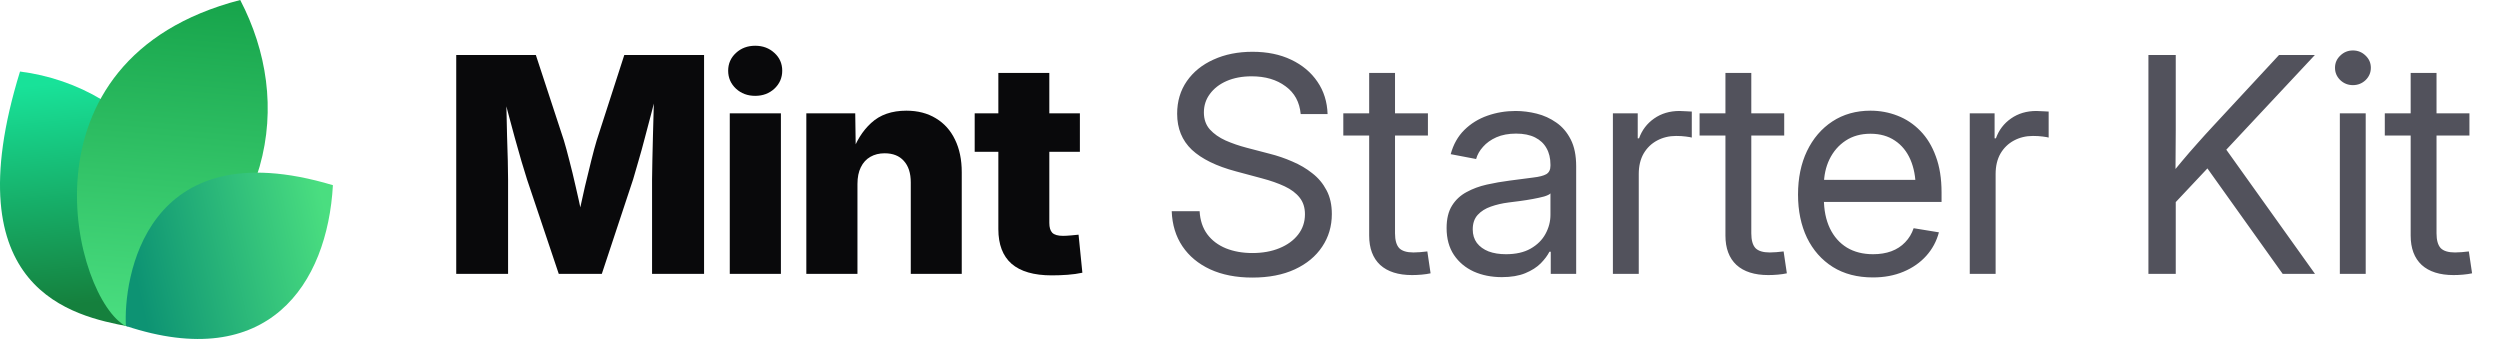
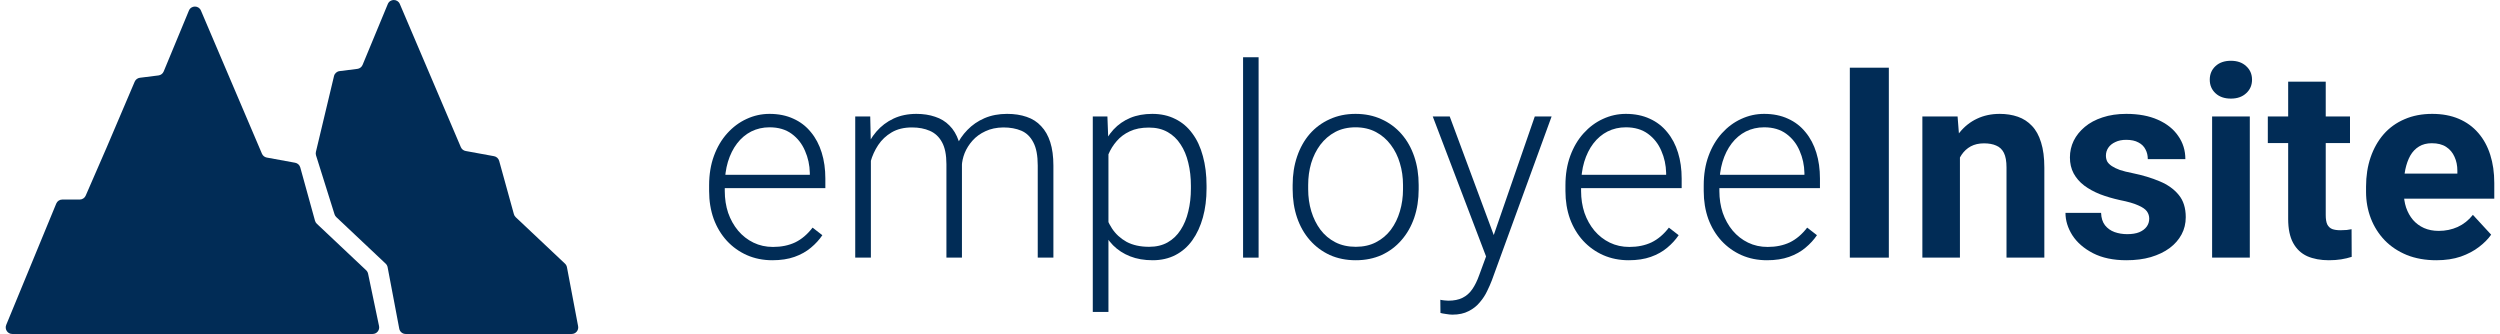
- <svg xmlns="http://www.w3.org/2000/svg" width="177" height="24" viewBox="0 0 177 24" fill="none">
-   <path d="M9.061 23.108C5.268 22.377 -3.391 20.627 1.417 5.064C9.634 6.099 16.973 14.064 9.061 23.108Z" fill="url(#paint0_linear_17557_2020)" />
-   <path d="M8.919 23.094C5.276 21.222 0.784 4.209 17.007 0C20.757 7.193 19.621 16.545 8.919 23.094Z" fill="url(#paint1_linear_17557_2020)" />
-   <path d="M8.914 23.079C8.735 19.882 10.159 9.085 23.57 13.111C23.181 20.123 18.984 26.418 8.914 23.079Z" fill="url(#paint2_linear_17557_2020)" />
-   <path d="M32.301 19.392V3.894H37.938L39.925 9.948C40.036 10.315 40.164 10.787 40.31 11.362C40.462 11.938 40.611 12.552 40.757 13.204C40.91 13.855 41.048 14.483 41.173 15.086C41.305 15.682 41.412 16.192 41.495 16.615H40.695C40.771 16.192 40.871 15.682 40.996 15.086C41.128 14.49 41.267 13.866 41.412 13.214C41.565 12.562 41.714 11.948 41.86 11.373C42.005 10.79 42.133 10.315 42.244 9.948L44.2 3.894H49.848V19.392H46.166V12.704C46.166 12.357 46.173 11.917 46.187 11.383C46.2 10.849 46.214 10.27 46.228 9.646C46.249 9.022 46.266 8.391 46.28 7.753C46.301 7.115 46.311 6.519 46.311 5.964H46.623C46.485 6.561 46.332 7.181 46.166 7.826C45.999 8.471 45.833 9.102 45.666 9.719C45.507 10.336 45.351 10.901 45.198 11.414C45.053 11.928 44.928 12.357 44.824 12.704L42.608 19.392H39.561L37.314 12.704C37.203 12.357 37.072 11.928 36.919 11.414C36.773 10.901 36.614 10.34 36.441 9.729C36.274 9.112 36.104 8.481 35.931 7.836C35.764 7.192 35.608 6.567 35.463 5.964H35.827C35.834 6.512 35.844 7.105 35.858 7.743C35.872 8.374 35.886 9.005 35.9 9.636C35.92 10.26 35.938 10.839 35.952 11.373C35.965 11.907 35.972 12.351 35.972 12.704V19.392H32.301ZM51.668 19.392V8.024H55.288V19.392H51.668ZM53.468 6.786C52.927 6.786 52.473 6.616 52.105 6.276C51.738 5.93 51.554 5.507 51.554 5.007C51.554 4.508 51.738 4.088 52.105 3.749C52.473 3.409 52.927 3.239 53.468 3.239C54.009 3.239 54.463 3.409 54.83 3.749C55.198 4.082 55.382 4.501 55.382 5.007C55.382 5.507 55.198 5.93 54.83 6.276C54.463 6.616 54.009 6.786 53.468 6.786ZM60.708 13.027V19.392H57.088V8.024H60.551L60.593 10.967H60.281C60.593 10.024 61.061 9.268 61.685 8.7C62.309 8.124 63.138 7.836 64.171 7.836C64.975 7.836 65.672 8.017 66.262 8.377C66.851 8.731 67.302 9.234 67.614 9.885C67.933 10.537 68.092 11.307 68.092 12.194V19.392H64.483V12.912C64.483 12.26 64.32 11.754 63.994 11.394C63.675 11.033 63.221 10.853 62.632 10.853C62.25 10.853 61.914 10.936 61.623 11.102C61.332 11.269 61.106 11.515 60.947 11.841C60.787 12.16 60.708 12.555 60.708 13.027ZM76.456 8.024V10.749H69.008V8.024H76.456ZM70.683 5.163H74.292V15.783C74.292 16.102 74.361 16.334 74.5 16.48C74.646 16.625 74.899 16.698 75.259 16.698C75.405 16.698 75.596 16.688 75.831 16.667C76.074 16.646 76.251 16.629 76.362 16.615L76.632 19.309C76.313 19.378 75.963 19.427 75.582 19.455C75.207 19.482 74.836 19.496 74.469 19.496C73.2 19.496 72.25 19.222 71.619 18.674C70.995 18.127 70.683 17.308 70.683 16.22V5.163Z" fill="#09090B" />
-   <path d="M88.667 19.652C87.523 19.652 86.528 19.458 85.682 19.07C84.843 18.681 84.188 18.137 83.716 17.437C83.245 16.736 82.992 15.908 82.957 14.951H84.933C84.968 15.596 85.148 16.14 85.474 16.584C85.8 17.021 86.24 17.354 86.795 17.582C87.35 17.804 87.974 17.915 88.667 17.915C89.388 17.915 90.026 17.801 90.581 17.572C91.143 17.343 91.583 17.024 91.902 16.615C92.228 16.199 92.391 15.717 92.391 15.169C92.391 14.698 92.266 14.306 92.017 13.994C91.767 13.675 91.413 13.408 90.956 13.193C90.498 12.978 89.954 12.787 89.323 12.621L87.502 12.132C86.123 11.765 85.082 11.255 84.382 10.603C83.689 9.944 83.342 9.095 83.342 8.055C83.342 7.174 83.571 6.404 84.028 5.746C84.486 5.087 85.117 4.577 85.921 4.217C86.726 3.849 87.645 3.666 88.678 3.666C89.718 3.666 90.63 3.853 91.413 4.227C92.204 4.602 92.824 5.122 93.275 5.787C93.726 6.446 93.965 7.209 93.993 8.076H92.089C92.013 7.23 91.656 6.574 91.018 6.11C90.387 5.638 89.586 5.403 88.615 5.403C87.95 5.403 87.36 5.513 86.847 5.735C86.341 5.957 85.946 6.262 85.661 6.651C85.377 7.032 85.235 7.469 85.235 7.961C85.235 8.447 85.377 8.849 85.661 9.168C85.946 9.48 86.317 9.74 86.774 9.948C87.232 10.149 87.724 10.319 88.251 10.457L89.884 10.884C90.439 11.023 90.977 11.206 91.496 11.435C92.023 11.657 92.495 11.934 92.911 12.267C93.334 12.593 93.67 12.995 93.92 13.474C94.17 13.945 94.294 14.504 94.294 15.149C94.294 16.015 94.066 16.788 93.608 17.468C93.157 18.148 92.512 18.681 91.673 19.07C90.834 19.458 89.832 19.652 88.667 19.652ZM101.097 8.024V9.594H95.106V8.024H101.097ZM96.937 5.163H98.767V16.521C98.767 17 98.865 17.347 99.059 17.562C99.26 17.77 99.6 17.874 100.078 17.874C100.21 17.874 100.366 17.867 100.546 17.853C100.733 17.832 100.903 17.815 101.056 17.801L101.285 19.351C101.097 19.392 100.886 19.423 100.65 19.444C100.414 19.465 100.189 19.475 99.974 19.475C98.996 19.475 98.244 19.236 97.717 18.758C97.197 18.272 96.937 17.579 96.937 16.677V5.163ZM106.33 19.621C105.595 19.621 104.932 19.489 104.343 19.226C103.754 18.955 103.285 18.564 102.939 18.05C102.592 17.53 102.419 16.896 102.419 16.147C102.419 15.495 102.547 14.965 102.804 14.556C103.06 14.146 103.403 13.828 103.833 13.599C104.263 13.363 104.742 13.186 105.269 13.068C105.796 12.95 106.333 12.857 106.881 12.787C107.574 12.69 108.132 12.617 108.555 12.569C108.978 12.52 109.287 12.441 109.481 12.33C109.675 12.212 109.772 12.014 109.772 11.737V11.654C109.772 11.203 109.679 10.815 109.492 10.489C109.311 10.163 109.041 9.91 108.68 9.729C108.32 9.549 107.872 9.459 107.338 9.459C106.805 9.459 106.34 9.546 105.945 9.719C105.556 9.892 105.241 10.118 104.998 10.395C104.755 10.665 104.593 10.953 104.509 11.258L102.71 10.915C102.897 10.222 103.22 9.65 103.677 9.199C104.135 8.748 104.679 8.412 105.31 8.19C105.941 7.968 106.607 7.857 107.307 7.857C107.8 7.857 108.295 7.92 108.795 8.044C109.301 8.169 109.765 8.381 110.188 8.679C110.611 8.97 110.951 9.369 111.208 9.875C111.464 10.374 111.593 11.005 111.593 11.768V19.392H109.793V17.822H109.7C109.568 18.085 109.363 18.359 109.086 18.643C108.809 18.921 108.444 19.153 107.994 19.34C107.543 19.527 106.988 19.621 106.33 19.621ZM106.621 17.998C107.321 17.998 107.904 17.867 108.368 17.603C108.84 17.333 109.19 16.986 109.419 16.563C109.654 16.133 109.772 15.682 109.772 15.211V13.692C109.703 13.769 109.554 13.841 109.325 13.911C109.096 13.973 108.829 14.032 108.524 14.088C108.226 14.143 107.921 14.192 107.609 14.233C107.304 14.275 107.033 14.309 106.798 14.337C106.354 14.393 105.938 14.49 105.549 14.628C105.168 14.76 104.86 14.954 104.624 15.211C104.388 15.467 104.27 15.811 104.27 16.241C104.27 16.615 104.367 16.934 104.561 17.198C104.762 17.461 105.04 17.662 105.393 17.801C105.747 17.933 106.156 17.998 106.621 17.998ZM114.193 19.392V8.024H115.951V9.792H116.045C116.253 9.209 116.61 8.741 117.116 8.388C117.622 8.034 118.219 7.857 118.905 7.857C119.058 7.857 119.217 7.864 119.384 7.878C119.55 7.885 119.682 7.892 119.779 7.899V9.74C119.716 9.719 119.578 9.695 119.363 9.667C119.155 9.639 118.922 9.625 118.666 9.625C118.174 9.625 117.726 9.733 117.324 9.948C116.922 10.163 116.603 10.471 116.367 10.874C116.138 11.276 116.024 11.758 116.024 12.319V19.392H114.193ZM126.322 8.024V9.594H120.33V8.024H126.322ZM122.161 5.163H123.992V16.521C123.992 17 124.089 17.347 124.283 17.562C124.484 17.77 124.824 17.874 125.302 17.874C125.434 17.874 125.59 17.867 125.77 17.853C125.958 17.832 126.127 17.815 126.28 17.801L126.509 19.351C126.322 19.392 126.11 19.423 125.874 19.444C125.639 19.465 125.413 19.475 125.198 19.475C124.221 19.475 123.468 19.236 122.941 18.758C122.421 18.272 122.161 17.579 122.161 16.677V5.163ZM132.604 19.642C131.502 19.642 130.555 19.396 129.765 18.903C128.974 18.404 128.364 17.714 127.934 16.834C127.511 15.946 127.3 14.927 127.3 13.775C127.3 12.611 127.511 11.584 127.934 10.697C128.364 9.802 128.964 9.102 129.734 8.596C130.51 8.089 131.408 7.836 132.428 7.836C133.1 7.836 133.738 7.954 134.341 8.19C134.952 8.426 135.489 8.783 135.954 9.261C136.425 9.74 136.793 10.343 137.056 11.071C137.327 11.792 137.462 12.645 137.462 13.63V14.296H128.433V12.735H136.463L135.631 13.297C135.631 12.541 135.506 11.876 135.257 11.3C135.007 10.725 134.643 10.277 134.165 9.958C133.686 9.632 133.107 9.469 132.428 9.469C131.748 9.469 131.162 9.632 130.67 9.958C130.177 10.284 129.796 10.725 129.526 11.279C129.262 11.827 129.13 12.441 129.13 13.12V14.046C129.13 14.864 129.273 15.572 129.557 16.168C129.841 16.757 130.243 17.211 130.763 17.53C131.283 17.842 131.901 17.998 132.615 17.998C133.093 17.998 133.523 17.929 133.905 17.79C134.293 17.645 134.619 17.433 134.882 17.156C135.153 16.879 135.354 16.546 135.486 16.157L137.275 16.449C137.108 17.08 136.81 17.634 136.38 18.113C135.95 18.591 135.413 18.966 134.768 19.236C134.123 19.507 133.402 19.642 132.604 19.642ZM139.459 19.392V8.024H141.217V9.792H141.311C141.519 9.209 141.876 8.741 142.382 8.388C142.888 8.034 143.485 7.857 144.171 7.857C144.324 7.857 144.483 7.864 144.649 7.878C144.816 7.885 144.948 7.892 145.045 7.899V9.74C144.982 9.719 144.844 9.695 144.629 9.667C144.421 9.639 144.188 9.625 143.932 9.625C143.439 9.625 142.992 9.733 142.59 9.948C142.188 10.163 141.869 10.471 141.633 10.874C141.404 11.276 141.29 11.758 141.29 12.319V19.392H139.459ZM153.429 14.961V12.715C153.783 12.257 154.136 11.82 154.49 11.404C154.844 10.981 155.204 10.565 155.572 10.156C155.939 9.74 156.314 9.327 156.695 8.918L161.355 3.894H163.893L157.277 10.967H157.184L153.429 14.961ZM152.108 19.392V3.894H154.043V9.241L154.022 12.559L154.043 13.505V19.392H152.108ZM161.615 19.392L155.967 11.477L157.173 9.969L163.903 19.392H161.615ZM165.661 19.392V8.024H167.492V19.392H165.661ZM166.587 6.027C166.24 6.027 165.942 5.909 165.692 5.673C165.443 5.43 165.318 5.139 165.318 4.799C165.318 4.459 165.443 4.172 165.692 3.936C165.942 3.693 166.24 3.572 166.587 3.572C166.934 3.572 167.232 3.693 167.482 3.936C167.731 4.172 167.856 4.459 167.856 4.799C167.856 5.139 167.731 5.43 167.482 5.673C167.232 5.909 166.934 6.027 166.587 6.027ZM174.836 8.024V9.594H168.844V8.024H174.836ZM170.675 5.163H172.506V16.521C172.506 17 172.603 17.347 172.797 17.562C172.998 17.77 173.338 17.874 173.816 17.874C173.948 17.874 174.104 17.867 174.284 17.853C174.472 17.832 174.641 17.815 174.794 17.801L175.023 19.351C174.836 19.392 174.624 19.423 174.388 19.444C174.153 19.465 173.927 19.475 173.712 19.475C172.735 19.475 171.982 19.236 171.455 18.758C170.935 18.272 170.675 17.579 170.675 16.677V5.163Z" fill="#52525C" />
-   <defs>
-     <linearGradient id="paint0_linear_17557_2020" x1="3.776" y1="5.916" x2="5.232" y2="21.559" gradientUnits="userSpaceOnUse">
-       <stop stop-color="#18E299" />
-       <stop offset="1" stop-color="#15803D" />
-     </linearGradient>
-     <linearGradient id="paint1_linear_17557_2020" x1="12.171" y1="-0.718" x2="10.19" y2="22.983" gradientUnits="userSpaceOnUse">
-       <stop stop-color="#16A34A" />
-       <stop offset="1" stop-color="#4ADE80" />
-     </linearGradient>
-     <linearGradient id="paint2_linear_17557_2020" x1="23.133" y1="15.353" x2="9.338" y2="18.52" gradientUnits="userSpaceOnUse">
-       <stop stop-color="#4ADE80" />
-       <stop offset="1" stop-color="#0D9373" />
-     </linearGradient>
-   </defs>
+ <svg xmlns="http://www.w3.org/2000/svg" width="262" height="35" viewBox="0 0 262 35" fill="none">
+   <path d="M35.003 7.974L33.107 15.916C33.078 16.038 33.083 16.165 33.12 16.284L35.059 22.459C35.095 22.571 35.158 22.673 35.244 22.753L40.418 27.631C40.524 27.731 40.595 27.861 40.622 28.004L41.841 34.441C41.903 34.766 42.185 35 42.513 35H59.915C60.344 35 60.667 34.608 60.586 34.184L59.416 28.004C59.389 27.861 59.317 27.731 59.212 27.631L54.047 22.762C53.955 22.676 53.889 22.566 53.856 22.445L52.313 16.861C52.243 16.607 52.035 16.416 51.777 16.369L48.801 15.824C48.575 15.783 48.385 15.631 48.295 15.419L41.901 0.417C41.663 -0.142 40.874 -0.138 40.642 0.423L37.999 6.8C37.905 7.028 37.697 7.187 37.453 7.218L35.583 7.453C35.3 7.488 35.069 7.696 35.003 7.974Z" fill="#012C56" />
+   <path d="M14.115 8.561L11.194 15.415L8.981 20.501C8.872 20.751 8.627 20.912 8.355 20.912H6.525C6.249 20.912 6 21.08 5.894 21.336L0.651 34.05C0.465 34.502 0.796 35 1.283 35H39.055C39.489 35 39.813 34.598 39.724 34.171L38.575 28.683C38.546 28.546 38.475 28.42 38.373 28.324L33.203 23.449C33.111 23.363 33.045 23.253 33.012 23.132L31.469 17.548C31.399 17.294 31.191 17.103 30.933 17.056L27.957 16.512C27.731 16.47 27.541 16.318 27.451 16.106L21.057 1.104C20.819 0.545 20.03 0.549 19.798 1.11L17.155 7.487C17.061 7.715 16.853 7.874 16.609 7.905L14.658 8.15C14.417 8.181 14.211 8.337 14.115 8.561Z" fill="#012C56" />
+   <path d="M80.946 27.273C79.98 27.273 79.091 27.096 78.28 26.74C77.478 26.385 76.776 25.884 76.175 25.236C75.582 24.589 75.122 23.824 74.794 22.939C74.475 22.046 74.315 21.071 74.315 20.014V19.426C74.315 18.287 74.484 17.256 74.821 16.336C75.159 15.415 75.623 14.627 76.216 13.971C76.808 13.315 77.483 12.813 78.239 12.467C79.005 12.111 79.807 11.934 80.645 11.934C81.584 11.934 82.418 12.102 83.147 12.44C83.877 12.768 84.487 13.237 84.98 13.848C85.481 14.449 85.859 15.165 86.114 15.994C86.37 16.814 86.497 17.721 86.497 18.715V19.713H75.3V18.318H84.87V18.127C84.852 17.297 84.683 16.523 84.364 15.803C84.054 15.074 83.59 14.481 82.97 14.025C82.35 13.57 81.575 13.342 80.645 13.342C79.953 13.342 79.315 13.488 78.731 13.779C78.157 14.071 77.66 14.49 77.241 15.037C76.831 15.575 76.512 16.217 76.284 16.965C76.065 17.703 75.956 18.523 75.956 19.426V20.014C75.956 20.834 76.075 21.6 76.311 22.311C76.558 23.012 76.904 23.632 77.351 24.17C77.806 24.708 78.344 25.127 78.964 25.428C79.584 25.729 80.267 25.879 81.015 25.879C81.89 25.879 82.664 25.719 83.339 25.4C84.013 25.072 84.62 24.557 85.157 23.855L86.183 24.648C85.864 25.122 85.463 25.56 84.98 25.961C84.505 26.362 83.936 26.681 83.27 26.918C82.605 27.155 81.83 27.273 80.946 27.273Z" fill="#012C56" />
+   <path d="M91.269 15.27V27H89.628V12.207H91.2L91.269 15.27ZM90.968 18.688L90.175 18.277C90.23 17.402 90.394 16.582 90.667 15.816C90.95 15.051 91.341 14.376 91.843 13.793C92.344 13.21 92.946 12.754 93.647 12.426C94.349 12.098 95.147 11.934 96.04 11.934C96.76 11.934 97.412 12.034 97.995 12.234C98.588 12.426 99.089 12.731 99.499 13.15C99.918 13.56 100.242 14.098 100.47 14.764C100.698 15.429 100.812 16.227 100.812 17.156V27H99.185V17.211C99.185 16.227 99.03 15.456 98.72 14.9C98.419 14.344 97.995 13.948 97.448 13.711C96.91 13.474 96.286 13.355 95.575 13.355C94.737 13.355 94.026 13.529 93.442 13.875C92.868 14.212 92.399 14.654 92.034 15.201C91.679 15.739 91.414 16.318 91.241 16.938C91.068 17.548 90.977 18.131 90.968 18.688ZM100.798 17.402L99.704 17.43C99.75 16.71 99.914 16.021 100.196 15.365C100.488 14.709 100.884 14.126 101.386 13.615C101.887 13.096 102.484 12.685 103.177 12.385C103.879 12.084 104.667 11.934 105.542 11.934C106.308 11.934 106.991 12.038 107.593 12.248C108.194 12.449 108.7 12.772 109.11 13.219C109.53 13.656 109.849 14.217 110.067 14.9C110.286 15.584 110.396 16.404 110.396 17.361V27H108.755V17.348C108.755 16.299 108.6 15.488 108.29 14.914C107.989 14.331 107.57 13.925 107.032 13.697C106.494 13.469 105.866 13.355 105.146 13.355C104.435 13.365 103.81 13.497 103.272 13.752C102.735 13.998 102.284 14.326 101.919 14.736C101.563 15.137 101.29 15.57 101.099 16.035C100.916 16.5 100.816 16.956 100.798 17.402Z" fill="#012C56" />
+   <path d="M116.165 15.051V32.688H114.524V12.207H116.056L116.165 15.051ZM126.446 19.467V19.754C126.446 20.857 126.319 21.869 126.063 22.789C125.808 23.71 125.439 24.507 124.956 25.182C124.482 25.847 123.894 26.362 123.192 26.727C122.491 27.091 121.693 27.273 120.8 27.273C119.916 27.273 119.127 27.137 118.435 26.863C117.742 26.59 117.145 26.203 116.644 25.701C116.151 25.191 115.755 24.598 115.454 23.924C115.162 23.24 114.957 22.493 114.839 21.682V17.895C114.976 17.001 115.199 16.19 115.509 15.461C115.819 14.732 116.215 14.103 116.698 13.574C117.19 13.046 117.774 12.64 118.448 12.357C119.123 12.075 119.893 11.934 120.759 11.934C121.661 11.934 122.463 12.111 123.165 12.467C123.876 12.813 124.473 13.319 124.956 13.984C125.448 14.641 125.817 15.434 126.063 16.363C126.319 17.284 126.446 18.318 126.446 19.467ZM124.806 19.754V19.467C124.806 18.601 124.715 17.799 124.532 17.061C124.359 16.322 124.09 15.68 123.726 15.133C123.37 14.577 122.914 14.144 122.358 13.834C121.812 13.524 121.16 13.369 120.403 13.369C119.619 13.369 118.95 13.501 118.394 13.766C117.847 14.021 117.391 14.363 117.026 14.791C116.662 15.21 116.375 15.671 116.165 16.172C115.955 16.673 115.8 17.165 115.7 17.648V22.01C115.873 22.703 116.151 23.345 116.534 23.938C116.917 24.521 117.427 24.99 118.065 25.346C118.713 25.692 119.501 25.865 120.431 25.865C121.178 25.865 121.825 25.71 122.372 25.4C122.919 25.09 123.37 24.658 123.726 24.102C124.09 23.546 124.359 22.898 124.532 22.16C124.715 21.422 124.806 20.62 124.806 19.754Z" fill="#012C56" />
+   <path d="M131.901 6V27H130.274V6H131.901Z" fill="#012C56" />
+   <path d="M135.47 19.836V19.385C135.47 18.309 135.625 17.316 135.935 16.404C136.244 15.493 136.687 14.704 137.261 14.039C137.844 13.374 138.541 12.859 139.353 12.494C140.164 12.12 141.066 11.934 142.06 11.934C143.062 11.934 143.969 12.12 144.78 12.494C145.591 12.859 146.289 13.374 146.872 14.039C147.455 14.704 147.902 15.493 148.212 16.404C148.522 17.316 148.677 18.309 148.677 19.385V19.836C148.677 20.912 148.522 21.905 148.212 22.816C147.902 23.719 147.455 24.503 146.872 25.168C146.298 25.833 145.605 26.353 144.794 26.727C143.983 27.091 143.08 27.273 142.087 27.273C141.084 27.273 140.177 27.091 139.366 26.727C138.555 26.353 137.858 25.833 137.274 25.168C136.691 24.503 136.244 23.719 135.935 22.816C135.625 21.905 135.47 20.912 135.47 19.836ZM137.097 19.385V19.836C137.097 20.647 137.206 21.417 137.425 22.146C137.644 22.866 137.963 23.509 138.382 24.074C138.801 24.63 139.321 25.068 139.94 25.387C140.56 25.706 141.276 25.865 142.087 25.865C142.889 25.865 143.595 25.706 144.206 25.387C144.826 25.068 145.345 24.63 145.765 24.074C146.184 23.509 146.498 22.866 146.708 22.146C146.927 21.417 147.036 20.647 147.036 19.836V19.385C147.036 18.583 146.927 17.822 146.708 17.102C146.498 16.381 146.179 15.739 145.751 15.174C145.332 14.609 144.812 14.162 144.192 13.834C143.573 13.506 142.862 13.342 142.06 13.342C141.257 13.342 140.547 13.506 139.927 13.834C139.316 14.162 138.797 14.609 138.368 15.174C137.949 15.739 137.63 16.381 137.411 17.102C137.201 17.822 137.097 18.583 137.097 19.385Z" fill="#012C56" />
+   <path d="M156.237 25.523L160.845 12.207H162.608L156.347 29.379C156.219 29.716 156.055 30.09 155.854 30.5C155.663 30.91 155.408 31.302 155.089 31.676C154.779 32.059 154.387 32.368 153.913 32.605C153.448 32.852 152.879 32.975 152.204 32.975C152.031 32.975 151.808 32.952 151.534 32.906C151.27 32.87 151.078 32.833 150.96 32.797L150.946 31.416C151.047 31.443 151.192 31.466 151.384 31.484C151.575 31.503 151.707 31.512 151.78 31.512C152.373 31.512 152.869 31.412 153.271 31.211C153.681 31.01 154.022 30.71 154.296 30.309C154.569 29.917 154.811 29.424 155.021 28.832L156.237 25.523ZM151.931 12.207L156.647 24.908L157.085 26.617L155.896 27.287L150.153 12.207H151.931Z" fill="#012C56" />
+   <path d="M170.688 27.273C169.722 27.273 168.834 27.096 168.022 26.74C167.22 26.385 166.519 25.884 165.917 25.236C165.325 24.589 164.864 23.824 164.536 22.939C164.217 22.046 164.058 21.071 164.058 20.014V19.426C164.058 18.287 164.226 17.256 164.563 16.336C164.901 15.415 165.366 14.627 165.958 13.971C166.55 13.315 167.225 12.813 167.981 12.467C168.747 12.111 169.549 11.934 170.388 11.934C171.326 11.934 172.16 12.102 172.89 12.44C173.619 12.768 174.229 13.237 174.722 13.848C175.223 14.449 175.601 15.165 175.856 15.994C176.112 16.814 176.239 17.721 176.239 18.715V19.713H165.042V18.318H174.612V18.127C174.594 17.297 174.425 16.523 174.106 15.803C173.797 15.074 173.332 14.481 172.712 14.025C172.092 13.57 171.317 13.342 170.388 13.342C169.695 13.342 169.057 13.488 168.474 13.779C167.899 14.071 167.403 14.49 166.983 15.037C166.573 15.575 166.254 16.217 166.026 16.965C165.808 17.703 165.698 18.523 165.698 19.426V20.014C165.698 20.834 165.817 21.6 166.054 22.311C166.3 23.012 166.646 23.632 167.093 24.17C167.549 24.708 168.086 25.127 168.706 25.428C169.326 25.729 170.009 25.879 170.757 25.879C171.632 25.879 172.407 25.719 173.081 25.4C173.756 25.072 174.362 24.557 174.899 23.855L175.925 24.648C175.606 25.122 175.205 25.56 174.722 25.961C174.248 26.362 173.678 26.681 173.013 26.918C172.347 27.155 171.573 27.273 170.688 27.273Z" fill="#012C56" />
+   <path d="M185.181 27.273C184.215 27.273 183.326 27.096 182.515 26.74C181.713 26.385 181.011 25.884 180.409 25.236C179.817 24.589 179.356 23.824 179.028 22.939C178.709 22.046 178.55 21.071 178.55 20.014V19.426C178.55 18.287 178.718 17.256 179.056 16.336C179.393 15.415 179.858 14.627 180.45 13.971C181.043 13.315 181.717 12.813 182.474 12.467C183.239 12.111 184.041 11.934 184.88 11.934C185.819 11.934 186.653 12.102 187.382 12.44C188.111 12.768 188.722 13.237 189.214 13.848C189.715 14.449 190.093 15.165 190.349 15.994C190.604 16.814 190.731 17.721 190.731 18.715V19.713H179.534V18.318H189.104V18.127C189.086 17.297 188.918 16.523 188.599 15.803C188.289 15.074 187.824 14.481 187.204 14.025C186.584 13.57 185.81 13.342 184.88 13.342C184.187 13.342 183.549 13.488 182.966 13.779C182.392 14.071 181.895 14.49 181.476 15.037C181.065 15.575 180.746 16.217 180.519 16.965C180.3 17.703 180.19 18.523 180.19 19.426V20.014C180.19 20.834 180.309 21.6 180.546 22.311C180.792 23.012 181.138 23.632 181.585 24.17C182.041 24.708 182.578 25.127 183.198 25.428C183.818 25.729 184.502 25.879 185.249 25.879C186.124 25.879 186.899 25.719 187.573 25.4C188.248 25.072 188.854 24.557 189.392 23.855L190.417 24.648C190.098 25.122 189.697 25.56 189.214 25.961C188.74 26.362 188.17 26.681 187.505 26.918C186.84 27.155 186.065 27.273 185.181 27.273Z" fill="#012C56" />
+   <path d="M197.95 7.094V27H193.862V7.094H197.95Z" fill="#012C56" />
+   <path d="M205.401 15.365V27H201.464V12.207H205.155L205.401 15.365ZM204.827 19.084H203.761C203.761 17.99 203.902 17.006 204.185 16.131C204.467 15.247 204.864 14.495 205.374 13.875C205.884 13.246 206.491 12.768 207.192 12.44C207.903 12.102 208.696 11.934 209.571 11.934C210.264 11.934 210.897 12.034 211.472 12.234C212.046 12.435 212.538 12.754 212.948 13.191C213.368 13.629 213.687 14.208 213.905 14.928C214.133 15.648 214.247 16.527 214.247 17.566V27H210.282V17.553C210.282 16.896 210.191 16.386 210.009 16.021C209.826 15.657 209.558 15.402 209.202 15.256C208.856 15.101 208.427 15.023 207.917 15.023C207.388 15.023 206.928 15.128 206.536 15.338C206.153 15.547 205.834 15.839 205.579 16.213C205.333 16.578 205.146 17.006 205.019 17.498C204.891 17.99 204.827 18.519 204.827 19.084Z" fill="#012C56" />
+   <path d="M225.239 22.912C225.239 22.63 225.157 22.374 224.993 22.146C224.829 21.919 224.524 21.709 224.077 21.518C223.64 21.317 223.006 21.135 222.177 20.971C221.429 20.807 220.732 20.602 220.085 20.355C219.447 20.1 218.891 19.795 218.417 19.439C217.952 19.084 217.588 18.665 217.323 18.182C217.059 17.689 216.927 17.129 216.927 16.5C216.927 15.88 217.059 15.297 217.323 14.75C217.597 14.203 217.984 13.72 218.485 13.301C218.996 12.872 219.616 12.54 220.345 12.303C221.083 12.057 221.912 11.934 222.833 11.934C224.118 11.934 225.221 12.139 226.142 12.549C227.071 12.959 227.782 13.524 228.274 14.244C228.776 14.955 229.026 15.766 229.026 16.678H225.089C225.089 16.295 225.007 15.953 224.843 15.652C224.688 15.342 224.442 15.101 224.104 14.928C223.776 14.745 223.348 14.654 222.819 14.654C222.382 14.654 222.004 14.732 221.685 14.887C221.366 15.033 221.119 15.233 220.946 15.488C220.782 15.734 220.7 16.008 220.7 16.309C220.7 16.537 220.746 16.741 220.837 16.924C220.937 17.097 221.097 17.256 221.315 17.402C221.534 17.548 221.817 17.685 222.163 17.812C222.519 17.931 222.956 18.04 223.476 18.141C224.542 18.359 225.494 18.646 226.333 19.002C227.172 19.348 227.837 19.822 228.329 20.424C228.821 21.016 229.067 21.796 229.067 22.762C229.067 23.418 228.922 24.02 228.63 24.566C228.338 25.113 227.919 25.592 227.372 26.002C226.825 26.403 226.169 26.717 225.403 26.945C224.647 27.164 223.795 27.273 222.847 27.273C221.47 27.273 220.304 27.027 219.347 26.535C218.399 26.043 217.679 25.419 217.187 24.662C216.703 23.896 216.462 23.113 216.462 22.311H220.194C220.213 22.848 220.349 23.281 220.604 23.609C220.869 23.938 221.201 24.174 221.603 24.32C222.013 24.466 222.455 24.539 222.929 24.539C223.439 24.539 223.863 24.471 224.2 24.334C224.537 24.188 224.793 23.997 224.966 23.76C225.148 23.514 225.239 23.231 225.239 22.912Z" fill="#012C56" />
+   <path d="M235.78 12.207V27H231.829V12.207H235.78ZM231.583 8.352C231.583 7.777 231.784 7.303 232.185 6.93C232.586 6.556 233.123 6.369 233.798 6.369C234.463 6.369 234.996 6.556 235.397 6.93C235.808 7.303 236.013 7.777 236.013 8.352C236.013 8.926 235.808 9.4 235.397 9.773C234.996 10.147 234.463 10.334 233.798 10.334C233.123 10.334 232.586 10.147 232.185 9.773C231.784 9.4 231.583 8.926 231.583 8.352Z" fill="#012C56" />
+   <path d="M246.28 12.207V14.996H237.667V12.207H246.28ZM239.8 8.557H243.737V22.543C243.737 22.971 243.792 23.299 243.901 23.527C244.02 23.755 244.193 23.915 244.421 24.006C244.649 24.088 244.936 24.129 245.282 24.129C245.528 24.129 245.747 24.12 245.938 24.102C246.139 24.074 246.308 24.047 246.444 24.02L246.458 26.918C246.121 27.027 245.756 27.114 245.364 27.178C244.972 27.241 244.539 27.273 244.065 27.273C243.2 27.273 242.443 27.132 241.796 26.85C241.158 26.558 240.666 26.093 240.319 25.455C239.973 24.817 239.8 23.979 239.8 22.939V8.557Z" fill="#012C56" />
+   <path d="M255.331 27.273C254.183 27.273 253.153 27.091 252.241 26.727C251.33 26.353 250.555 25.838 249.917 25.182C249.288 24.525 248.805 23.764 248.468 22.898C248.131 22.023 247.962 21.094 247.962 20.109V19.562C247.962 18.441 248.121 17.416 248.44 16.486C248.759 15.557 249.215 14.75 249.808 14.066C250.409 13.383 251.138 12.859 251.995 12.494C252.852 12.12 253.818 11.934 254.894 11.934C255.942 11.934 256.871 12.107 257.683 12.453C258.494 12.8 259.173 13.292 259.72 13.93C260.276 14.568 260.695 15.333 260.978 16.227C261.26 17.111 261.401 18.095 261.401 19.18V20.82H249.644V18.195H257.532V17.895C257.532 17.348 257.432 16.86 257.231 16.432C257.04 15.994 256.748 15.648 256.356 15.393C255.965 15.137 255.463 15.01 254.853 15.01C254.333 15.01 253.886 15.124 253.513 15.352C253.139 15.579 252.834 15.898 252.597 16.309C252.369 16.719 252.196 17.202 252.077 17.758C251.968 18.305 251.913 18.906 251.913 19.562V20.109C251.913 20.702 251.995 21.249 252.159 21.75C252.332 22.251 252.574 22.684 252.884 23.049C253.203 23.413 253.586 23.696 254.032 23.896C254.488 24.097 255.003 24.197 255.577 24.197C256.288 24.197 256.949 24.061 257.56 23.787C258.179 23.505 258.713 23.081 259.159 22.516L261.073 24.594C260.763 25.04 260.34 25.469 259.802 25.879C259.273 26.289 258.635 26.626 257.888 26.891C257.14 27.146 256.288 27.273 255.331 27.273Z" fill="#012C56" />
</svg>
